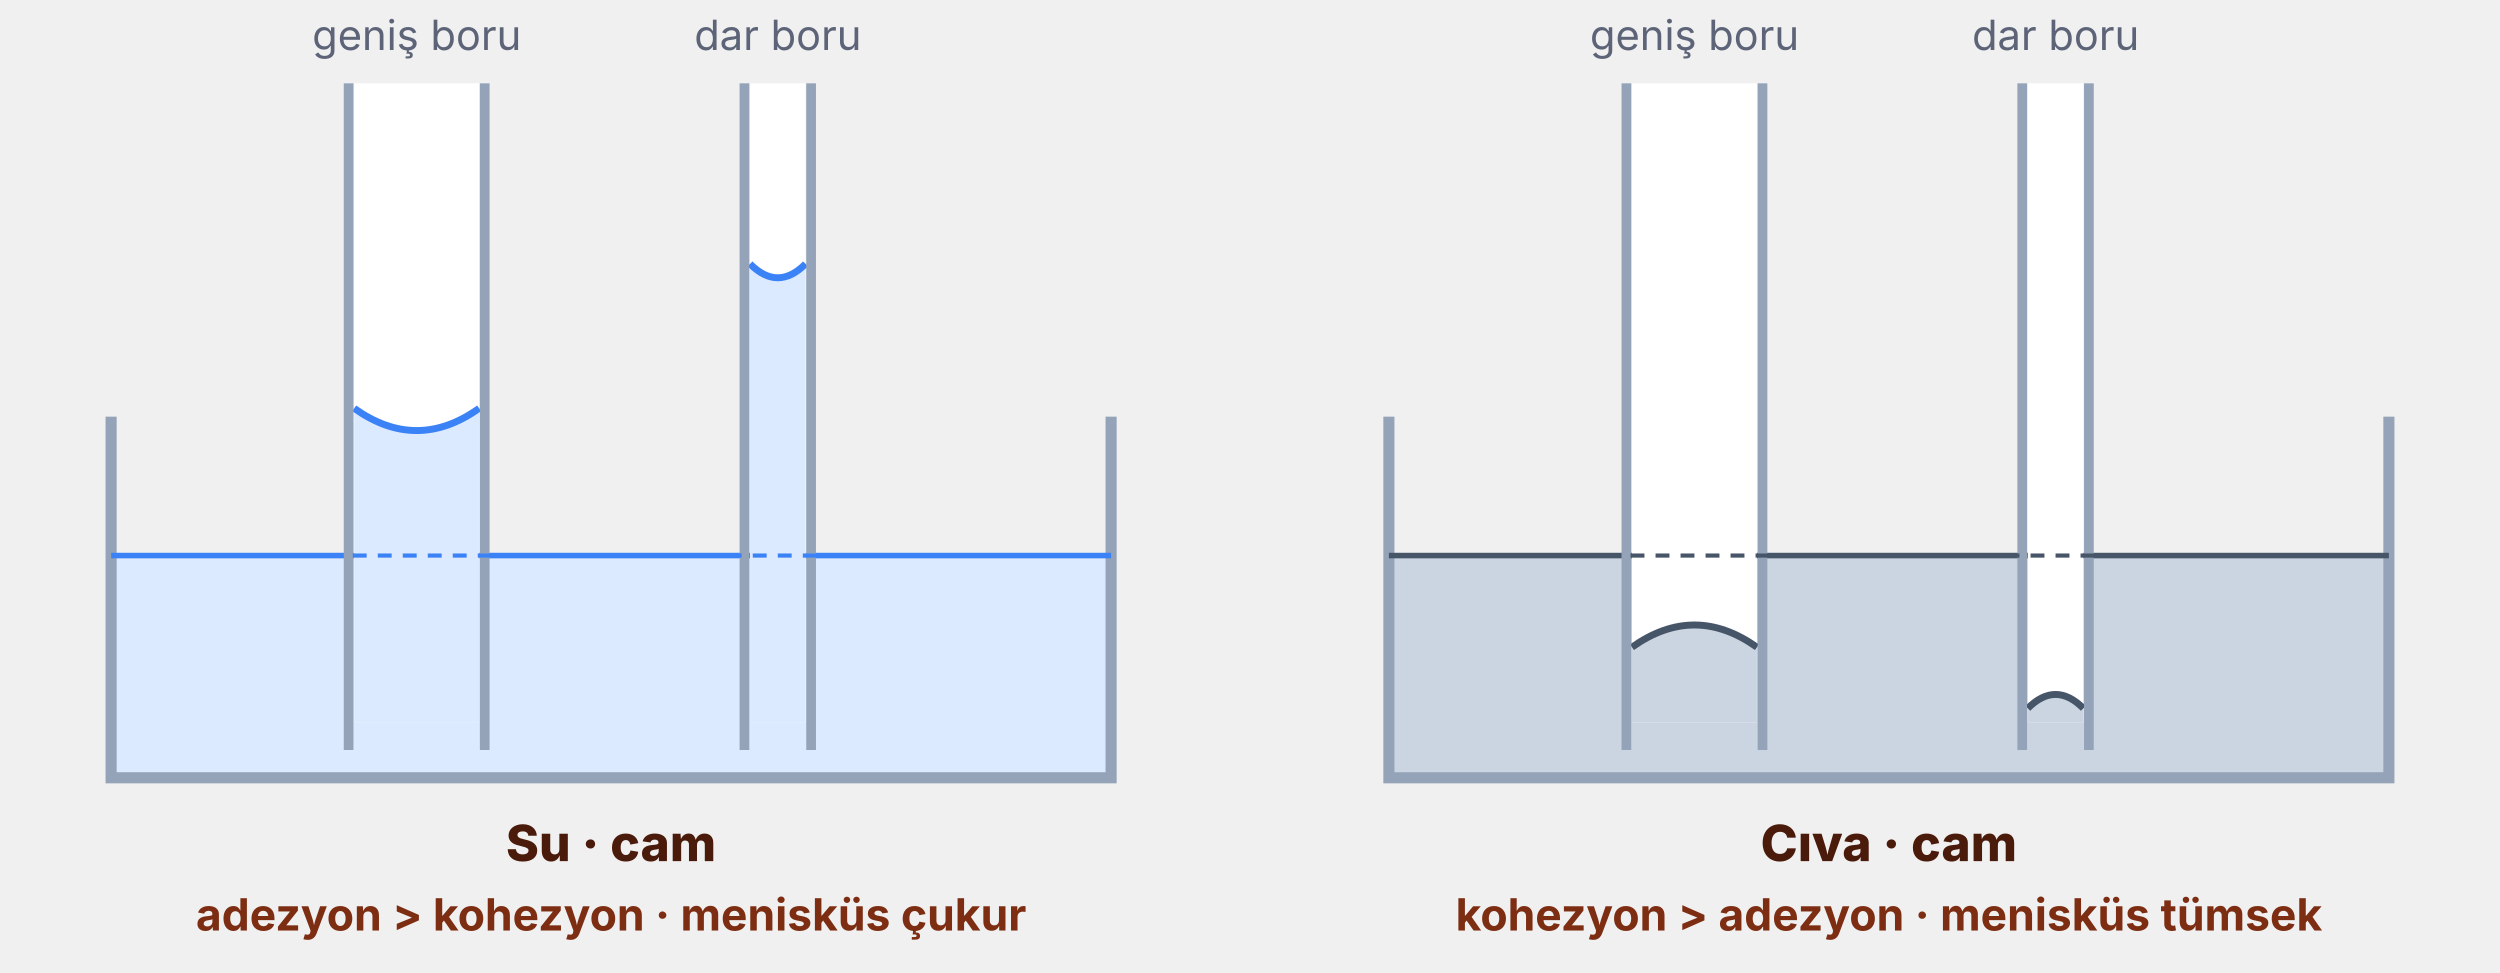
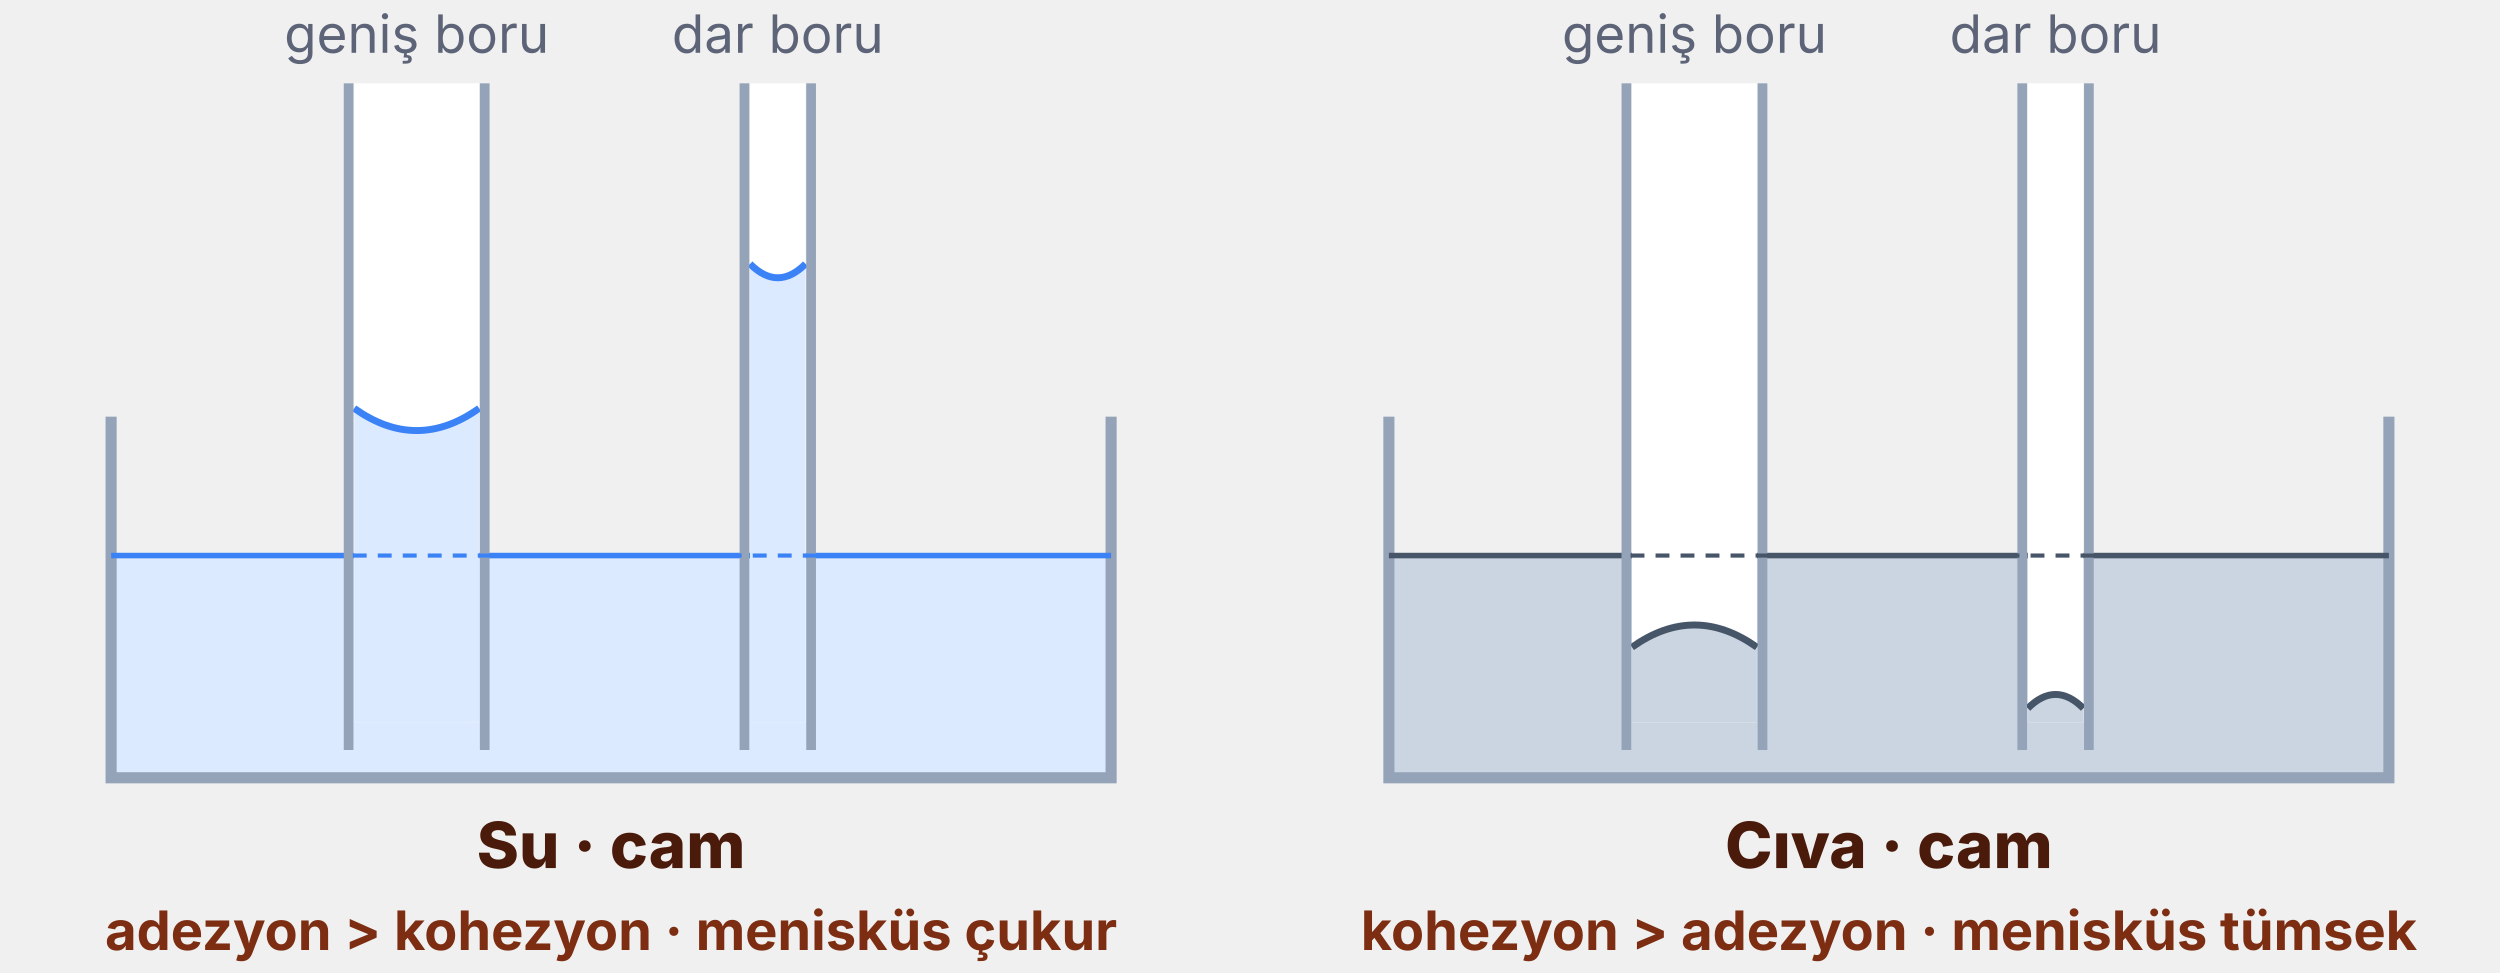
<svg viewBox="0 0 180 70" class="grafik">
  <g font-family="Inter">
    <rect x="8" y="40" width="72" height="16" fill="#dbeafe" />
    <path d="M8 30 V56 H80 V30" fill="none" stroke="#94a3b8" stroke-width=".8" />
    <line x1="8" y1="40" x2="80" y2="40" stroke="#3b82f6" stroke-width=".4" />
    <rect x="25.5" y="6" width="9.0" height="46" fill="#fff" />
    <path d="M25.5 29.4 Q30.0 32.6 34.5 29.4 V52 H25.5Z" fill="#dbeafe" />
    <path d="M25.5 29.4 Q30.0 32.6 34.5 29.4" fill="none" stroke="#3b82f6" stroke-width=".5" />
    <line x1="25.1" y1="6" x2="25.1" y2="54" stroke="#94a3b8" stroke-width=".7" />
    <line x1="34.9" y1="6" x2="34.9" y2="54" stroke="#94a3b8" stroke-width=".7" />
    <rect x="54.0" y="6" width="4.0" height="46" fill="#fff" />
    <path d="M54.0 19.0 Q56.0 21.0 58.0 19.0 V52 H54.0Z" fill="#dbeafe" />
    <path d="M54.0 19.0 Q56.0 21.0 58.0 19.0" fill="none" stroke="#3b82f6" stroke-width=".5" />
    <line x1="53.6" y1="6" x2="53.6" y2="54" stroke="#94a3b8" stroke-width=".7" />
    <line x1="58.4" y1="6" x2="58.4" y2="54" stroke="#94a3b8" stroke-width=".7" />
    <line x1="20" y1="40" x2="66" y2="40" stroke="#3b82f6" stroke-width=".3" stroke-dasharray="1 .8" />
-     <text x="30.0" y="3.6" font-size="3" text-anchor="middle" font-weight="400" fill="#5d6478">geniş boru</text>
-     <text x="56.0" y="3.6" font-size="3" text-anchor="middle" font-weight="400" fill="#5d6478">dar boru</text>
-     <text x="44.0" y="62.0" font-size="3.6" text-anchor="middle" font-weight="800" fill="#4a1a0a">Su · cam</text>
-     <text x="44.0" y="67.0" font-size="3.2" text-anchor="middle" font-weight="700" fill="#7c2d12">adezyon &gt; kohezyon · menisküs çukur</text>
+     <text x="30.0" y="3.8" font-size="3.8" text-anchor="middle" font-weight="400" fill="#5d6478">geniş boru</text>
+     <text x="56.0" y="3.8" font-size="3.8" text-anchor="middle" font-weight="400" fill="#5d6478">dar boru</text>
+     <text x="44.0" y="62.5" font-size="4.6" text-anchor="middle" font-weight="800" fill="#4a1a0a">Su · cam</text>
+     <text x="44.0" y="68.4" font-size="3.9" text-anchor="middle" font-weight="700" fill="#7c2d12">adezyon &gt; kohezyon · menisküs çukur</text>
    <rect x="100" y="40" width="72" height="16" fill="#cbd5e1" />
    <path d="M100 30 V56 H172 V30" fill="none" stroke="#94a3b8" stroke-width=".8" />
    <line x1="100" y1="40" x2="172" y2="40" stroke="#475569" stroke-width=".4" />
    <rect x="117.5" y="6" width="9.0" height="46" fill="#fff" />
    <path d="M117.5 46.6 Q122.0 43.4 126.5 46.6 V52 H117.5Z" fill="#cbd5e1" />
    <path d="M117.5 46.6 Q122.0 43.4 126.5 46.6" fill="none" stroke="#475569" stroke-width=".5" />
    <line x1="117.1" y1="6" x2="117.1" y2="54" stroke="#94a3b8" stroke-width=".7" />
    <line x1="126.9" y1="6" x2="126.9" y2="54" stroke="#94a3b8" stroke-width=".7" />
    <rect x="146.0" y="6" width="4.0" height="46" fill="#fff" />
    <path d="M146.0 51.0 Q148.0 49.0 150.0 51.0 V52 H146.0Z" fill="#cbd5e1" />
    <path d="M146.0 51.0 Q148.0 49.0 150.0 51.0" fill="none" stroke="#475569" stroke-width=".5" />
    <line x1="145.6" y1="6" x2="145.6" y2="54" stroke="#94a3b8" stroke-width=".7" />
    <line x1="150.4" y1="6" x2="150.4" y2="54" stroke="#94a3b8" stroke-width=".7" />
    <line x1="112" y1="40" x2="158" y2="40" stroke="#475569" stroke-width=".3" stroke-dasharray="1 .8" />
-     <text x="122.0" y="3.6" font-size="3" text-anchor="middle" font-weight="400" fill="#5d6478">geniş boru</text>
-     <text x="148.0" y="3.6" font-size="3" text-anchor="middle" font-weight="400" fill="#5d6478">dar boru</text>
-     <text x="136.0" y="62.0" font-size="3.6" text-anchor="middle" font-weight="800" fill="#4a1a0a">Cıva · cam</text>
-     <text x="136.0" y="67.0" font-size="3.2" text-anchor="middle" font-weight="700" fill="#7c2d12">kohezyon &gt; adezyon · menisküs tümsek</text>
+     <text x="122.0" y="3.8" font-size="3.8" text-anchor="middle" font-weight="400" fill="#5d6478">geniş boru</text>
+     <text x="148.0" y="3.8" font-size="3.8" text-anchor="middle" font-weight="400" fill="#5d6478">dar boru</text>
+     <text x="136.0" y="62.5" font-size="4.6" text-anchor="middle" font-weight="800" fill="#4a1a0a">Cıva · cam</text>
+     <text x="136.0" y="68.4" font-size="3.9" text-anchor="middle" font-weight="700" fill="#7c2d12">kohezyon &gt; adezyon · menisküs tümsek</text>
  </g>
</svg>
